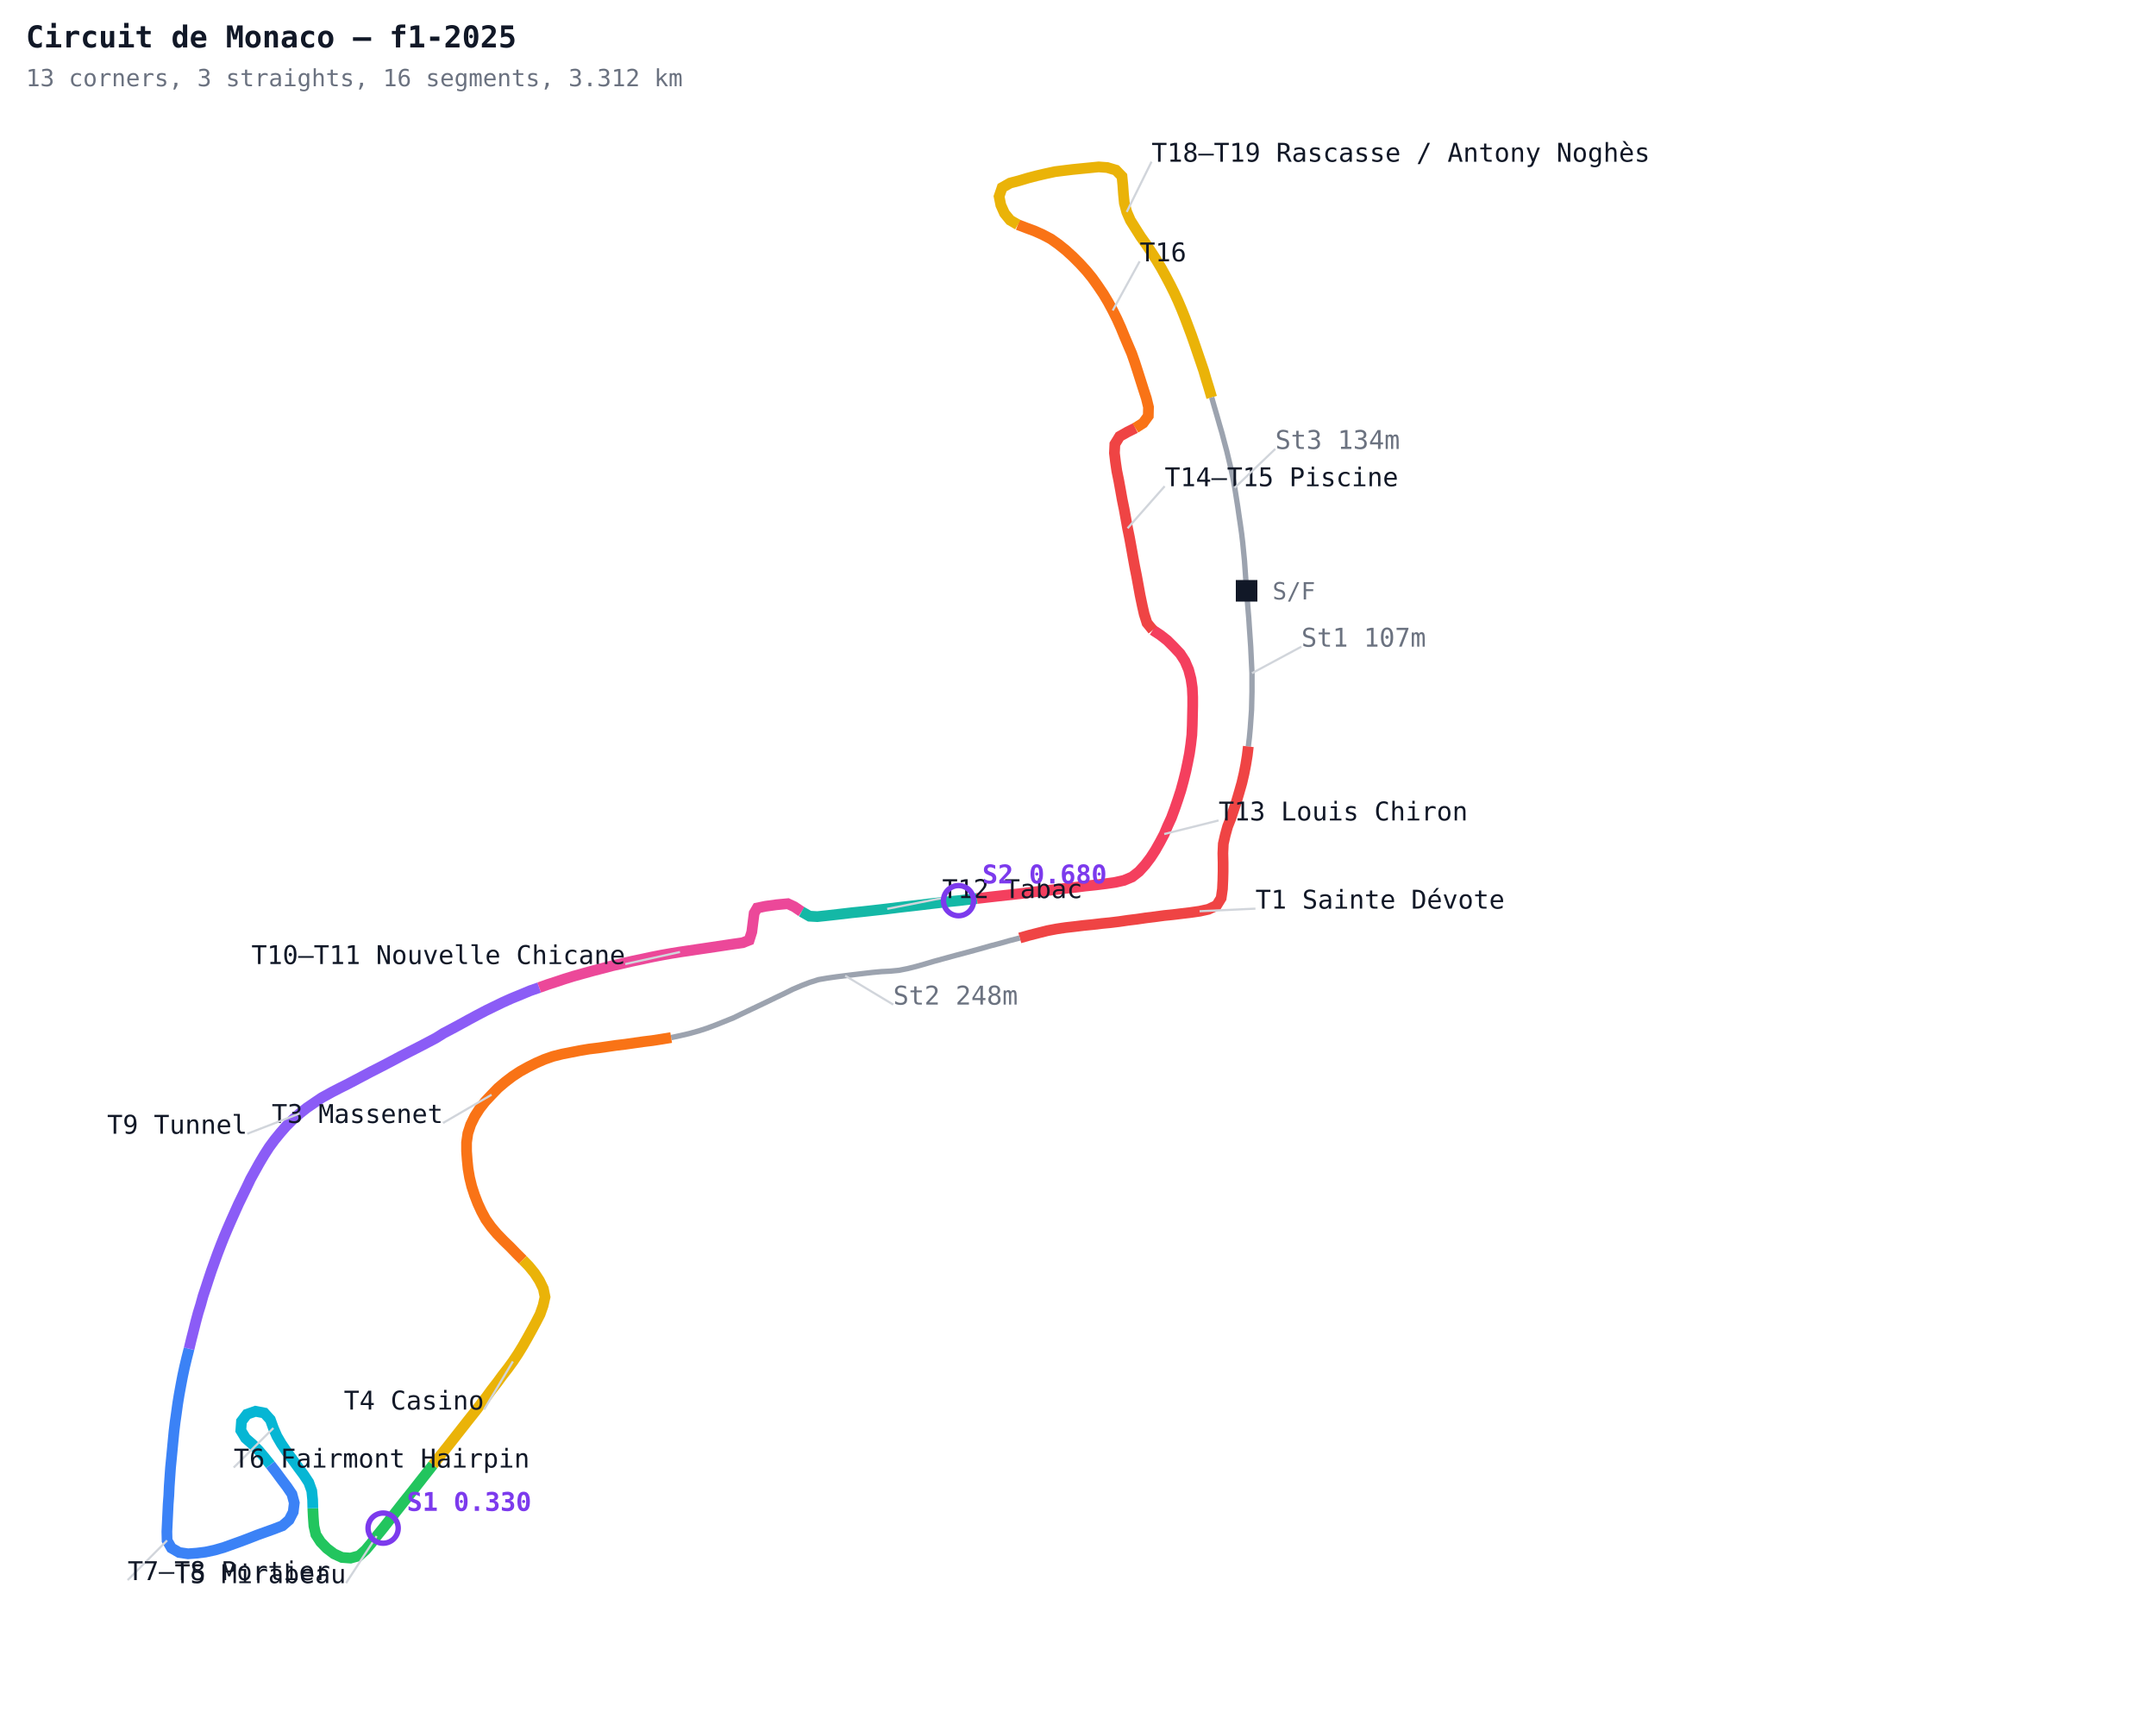
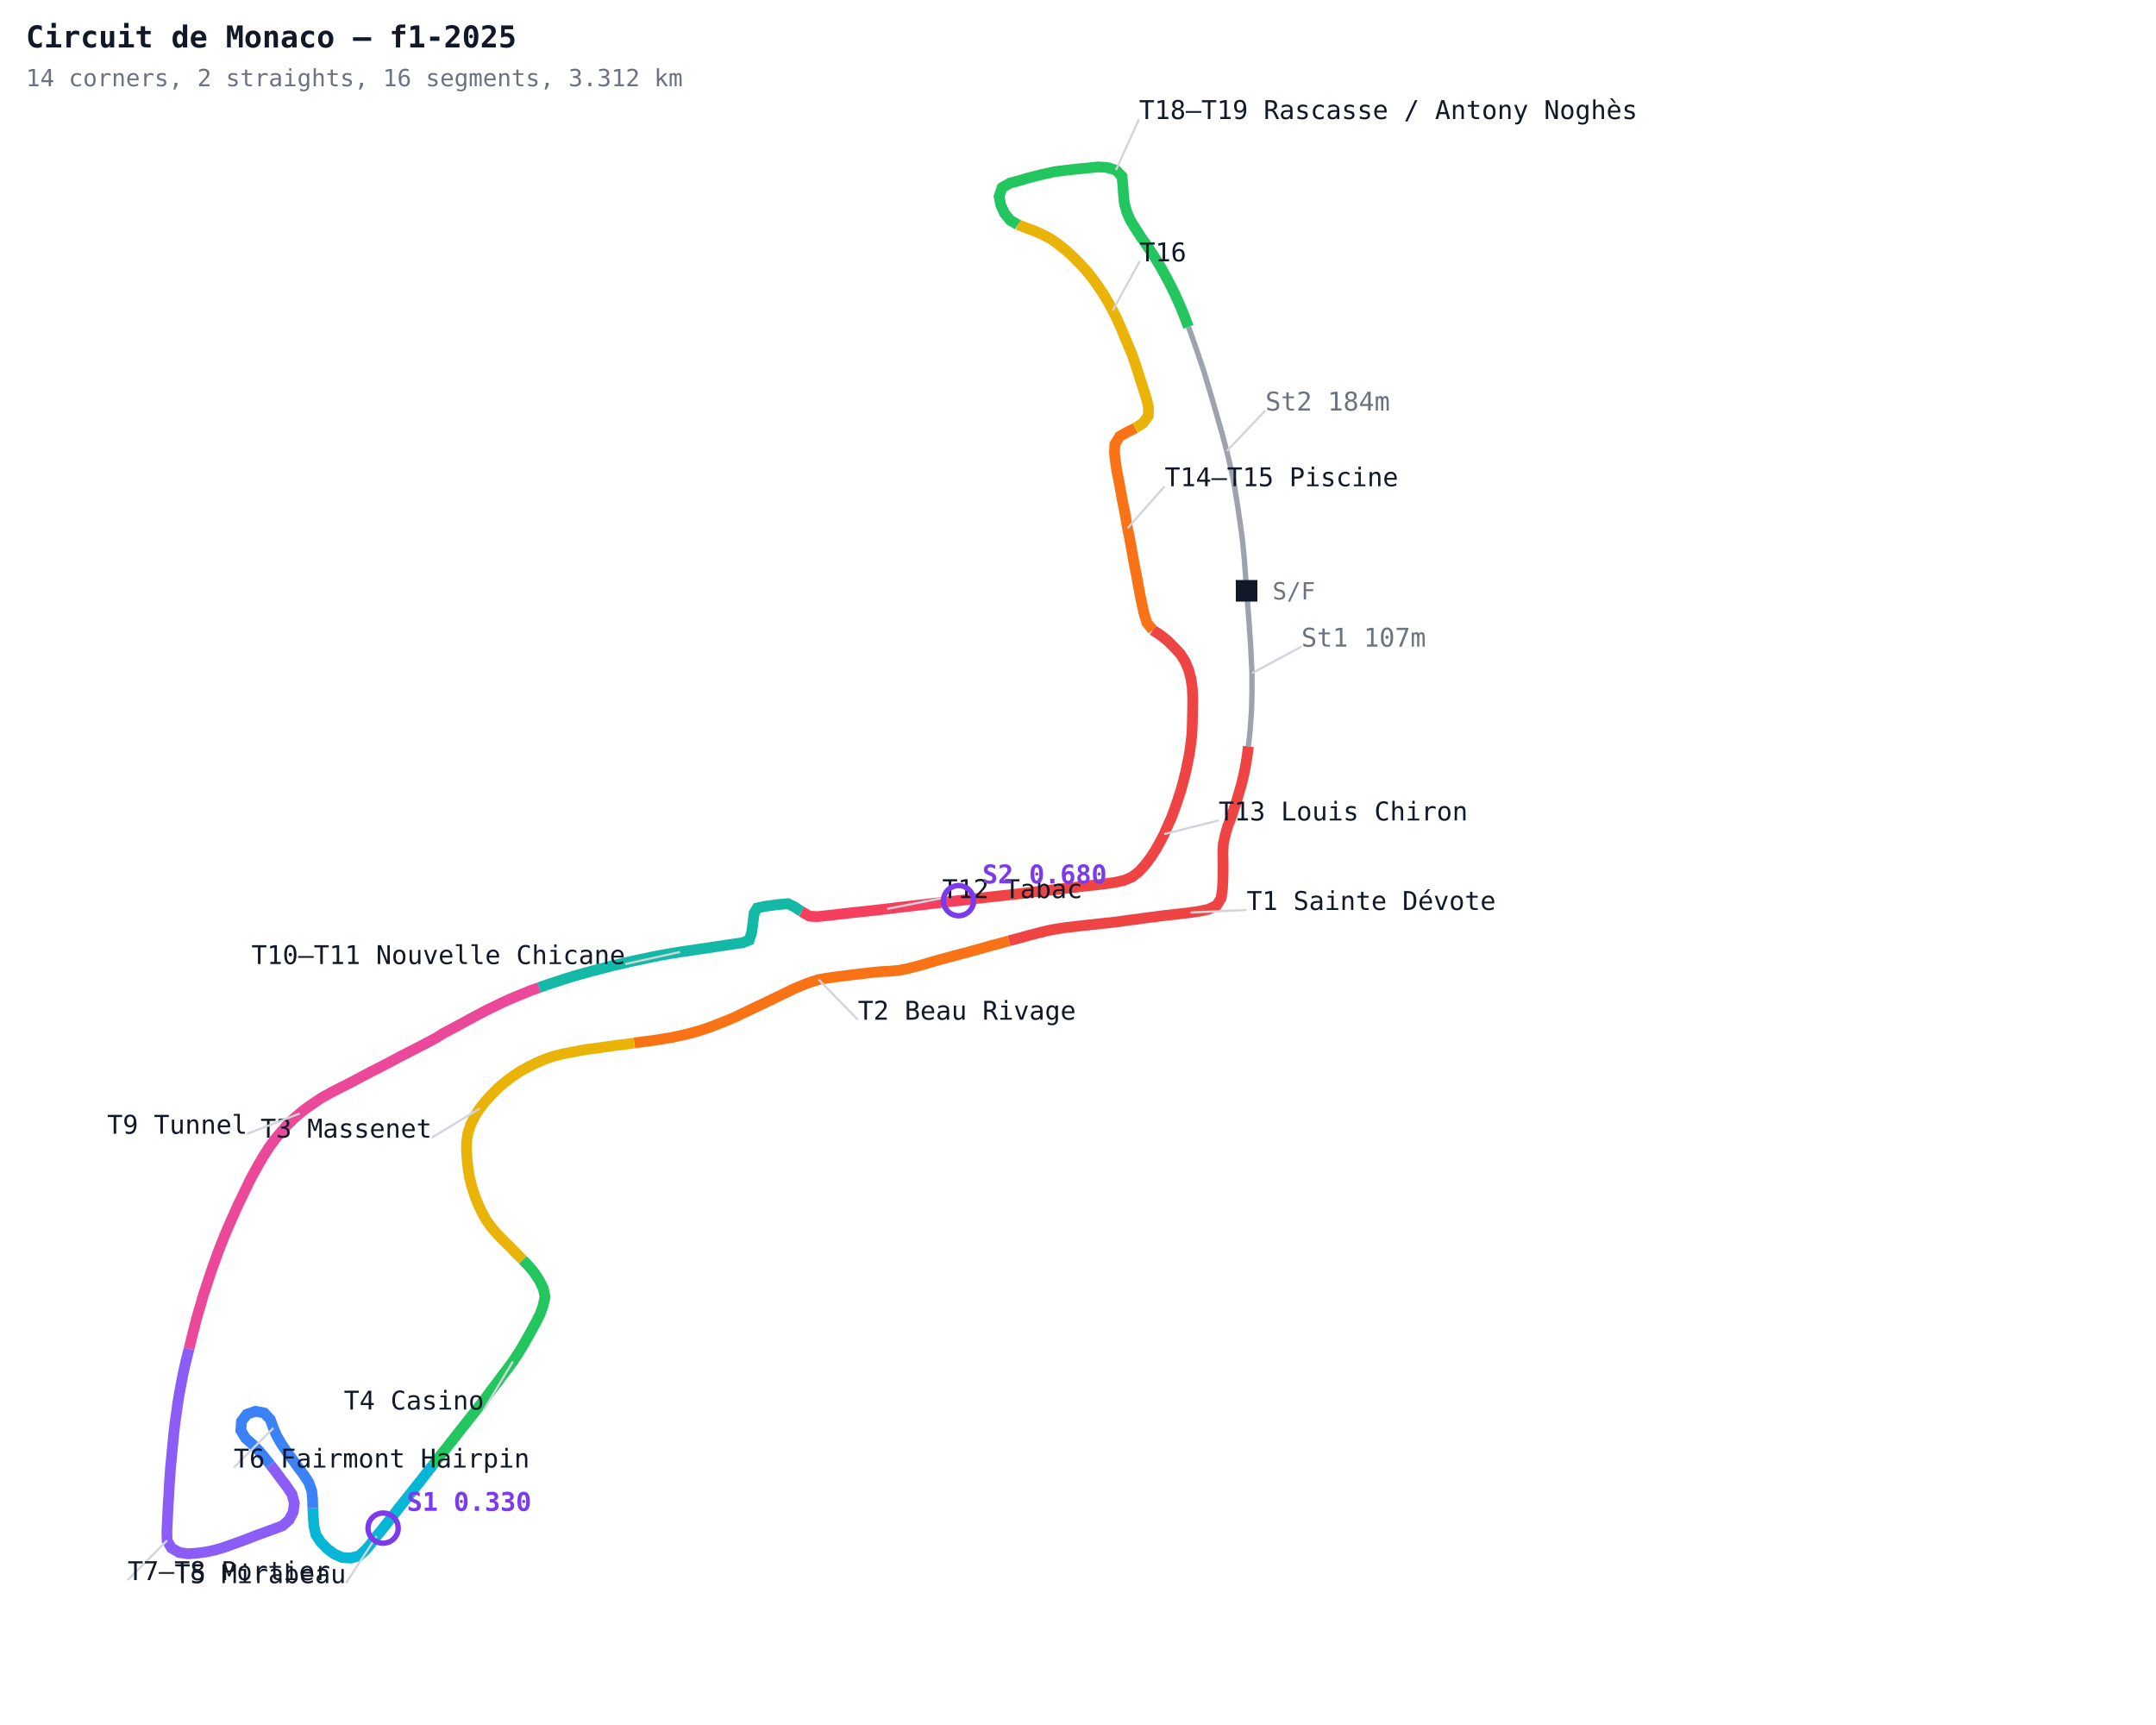
<svg xmlns="http://www.w3.org/2000/svg" width="1000" height="800" viewBox="0 0 1000 800">
  <defs>
    <style>
      .name { font-family: monospace; font-size: 12px; }
      .sector { font-family: monospace; font-size: 12px; fill: #7c3aed; font-weight: bold; }
      .title { font-family: monospace; font-size: 14px; fill: #111827; font-weight: bold; }
      .sub { font-family: monospace; font-size: 11px; fill: #6b7280; }
    </style>
  </defs>
  <rect width="1000" height="800" fill="#ffffff" />
  <polyline fill="none" stroke="#9ca3af" stroke-width="2.5" points="578.2,274.0 578.5,277.9 578.8,281.9 579.2,286.6 579.5,291.2 579.8,295.5 580.1,299.8 580.3,304.0 580.5,308.1 580.7,312.2 580.7,316.5 580.7,320.8 580.6,325.0 580.5,329.2 580.2,333.5 579.9,337.7 579.5,342.0 579.0,346.2" />
-   <polyline fill="none" stroke="#ef4444" stroke-width="5" points="579.0,346.2 578.5,350.4 577.8,354.7 577.0,358.8 576.0,363.1 574.8,367.3 573.6,371.4 572.2,375.6 570.9,379.5 569.4,383.3 568.3,387.3 567.4,391.3 567.2,395.7 567.3,400.0 567.3,404.1 567.2,408.1 567.0,412.3 566.4,416.5 564.3,419.9 560.5,421.7 556.4,422.6 552.2,423.2 548.0,423.7 543.9,424.2 539.9,424.6 535.5,425.2 531.4,425.7 527.3,426.3 523.2,426.8 519.1,427.4 515.0,427.9 510.9,428.3 506.7,428.8 502.6,429.2 498.5,429.7 494.1,430.2 490.1,430.8 485.9,431.6 481.5,432.7 477.2,433.8 473.0,435.0" />
-   <polyline fill="none" stroke="#9ca3af" stroke-width="2.5" points="473.0,435.0 468.0,436.3 463.8,437.5 459.2,438.7 454.3,440.1 449.2,441.5 443.9,442.9 438.4,444.4 432.9,445.9 428.9,447.1 425.0,448.2 421.0,449.2 417.0,450.0 412.8,450.4 408.8,450.6 404.5,451.0 400.2,451.5 396.0,452.0 392.0,452.5 388.0,453.0 383.8,453.6 379.7,454.3 375.6,455.6 371.7,457.1 367.7,458.8 363.7,460.8 359.9,462.6 356.0,464.5 351.8,466.5 347.8,468.4 344.0,470.2 340.3,472.0 336.1,473.7 332.1,475.3 328.1,476.8 324.1,478.1 319.8,479.3 315.5,480.3 311.3,481.2" />
-   <polyline fill="none" stroke="#f97316" stroke-width="5" points="311.3,481.2 307.0,481.9 302.5,482.6 298.4,483.1 294.2,483.7 290.0,484.3 285.8,484.8 281.7,485.4 277.5,486.0 273.3,486.5 269.1,487.2 265.0,488.0 260.9,488.8 256.5,489.9 252.5,491.3 248.6,493.0 245.0,494.8 241.2,496.9 237.7,499.2 234.3,501.8 231.0,504.6 228.0,507.7 225.0,510.9 222.5,514.1 220.2,517.7 218.3,521.6 217.0,525.6 216.4,529.8 216.4,533.9 216.7,538.0 217.1,542.0 217.8,546.1 218.8,550.2 220.1,554.2 221.6,558.1 223.3,561.8 225.3,565.5 227.8,569.0 230.5,572.2 233.6,575.4 236.6,578.3 239.5,581.3 242.5,584.3" />
-   <polyline fill="none" stroke="#eab308" stroke-width="5" points="242.5,584.3 245.3,587.2 248.0,590.5 250.2,593.9 252.0,597.6 252.8,601.5 251.9,605.5 250.5,609.5 248.6,613.2 246.6,616.9 244.5,620.7 242.5,624.2 240.3,627.8 237.9,631.4 235.5,634.7 233.0,637.9 230.6,641.2 228.1,644.4 225.7,647.7 223.2,650.9 220.8,654.1 217.3,658.5 214.0,662.7 210.7,666.9 207.4,671.1 204.1,675.2 200.8,679.4" />
-   <polyline fill="none" stroke="#22c55e" stroke-width="5" points="200.8,679.4 197.5,683.6 194.2,687.8 190.9,692.0 187.6,696.1 184.3,700.3 181.0,704.5 177.7,708.7 174.7,712.4 172.2,715.7 169.6,718.8 166.6,721.5 162.6,722.6 158.6,722.3 154.9,720.6 151.6,718.1 148.7,715.1 146.5,711.7 145.6,707.7 145.3,703.5 145.1,699.5" />
-   <polyline fill="none" stroke="#06b6d4" stroke-width="5" points="145.1,699.5 145.0,695.5 144.6,691.4 143.2,687.5 140.9,684.0 138.3,680.5 135.7,676.9 133.0,673.3 130.5,669.6 128.4,666.0 126.8,662.3 125.4,658.4 122.6,655.3 118.5,654.5 114.5,655.9 112.0,659.2 111.7,663.4 113.9,667.0 117.1,669.8 120.0,672.7 122.7,675.9 125.4,679.3" />
-   <polyline fill="none" stroke="#3b82f6" stroke-width="5" points="125.4,679.3 128.1,682.8 130.6,686.2 133.1,689.5 135.4,692.9 136.5,697.0 136.0,701.2 134.1,704.9 131.0,707.6 127.1,709.1 123.2,710.5 119.3,711.9 115.5,713.4 111.5,714.9 107.6,716.3 103.7,717.7 99.5,718.9 95.3,719.8 91.3,720.3 87.2,720.6 83.1,720.0 79.5,717.9 77.5,714.4 77.4,710.3 77.6,706.1 77.8,701.9 78.0,697.6 78.3,693.6 78.5,689.2 78.8,684.9 79.1,680.6 79.5,676.5 79.9,672.3 80.3,668.1 80.7,663.9 81.2,659.7 81.8,655.5 82.4,651.1 83.1,646.8 83.9,642.4 84.7,638.2 85.6,634.0 86.6,629.8 87.7,625.5" />
-   <polyline fill="none" stroke="#8b5cf6" stroke-width="5" points="87.7,625.5 88.7,621.3 89.8,617.0 90.8,613.0 91.9,608.9 93.1,605.0 94.2,601.0 95.5,597.1 96.8,593.1 98.1,589.2 99.5,585.3 100.9,581.4 102.4,577.5 103.9,573.7 105.5,569.9 107.2,566.0 108.9,562.2 110.6,558.4 112.5,554.5 114.4,550.6 116.2,546.8 118.3,543.0 120.3,539.4 122.5,535.7 124.8,532.1 127.3,528.7 130.0,525.4 132.7,522.3 135.7,519.3 139.0,516.4 142.3,513.8 145.8,511.4 149.2,509.1 154.3,506.3 158.0,504.4 161.6,502.6 166.9,499.8 172.0,497.1 176.9,494.6 181.5,492.2 185.8,489.9 189.7,487.9 194.2,485.6 198.6,483.3 202.2,481.4 205.7,479.2 209.5,477.2 213.4,475.1 217.4,472.9 221.3,470.8 225.5,468.6 229.2,466.8 233.1,464.9 237.1,463.1 241.5,461.3 245.8,459.5 250.1,458.0" />
-   <polyline fill="none" stroke="#ec4899" stroke-width="5" points="250.1,458.0 254.0,456.6 258.0,455.3 261.9,454.0 266.1,452.7 270.4,451.5 275.1,450.2 279.8,449.0 283.9,447.9 288.4,446.9 293.1,445.8 297.4,444.9 302.0,443.9 306.6,443.0 311.1,442.2 315.4,441.5 319.5,440.9 323.5,440.3 327.6,439.7 331.6,439.1 335.6,438.5 339.6,437.9 344.5,437.2 347.5,436.0 348.7,432.2 349.2,428.2 349.8,423.5 351.2,421.1 355.0,420.3 360.1,419.6 365.4,419.1 368.4,420.5 371.8,422.8" />
-   <polyline fill="none" stroke="#14b8a6" stroke-width="5" points="371.8,422.8 375.5,424.9 379.1,425.1 383.8,424.6 389.1,424.0 395.1,423.3 400.0,422.8 405.4,422.2 411.5,421.5 418.0,420.7 425.1,419.9 432.6,419.0 440.5,418.1 444.6,417.7 448.8,417.2 453.1,416.7" />
-   <polyline fill="none" stroke="#f43f5e" stroke-width="5" points="453.1,416.7 457.4,416.2 461.8,415.7 466.3,415.2 470.8,414.7 475.3,414.2 480.0,413.6 484.6,413.1 489.3,412.6 494.0,412.0 498.8,411.5 503.5,410.9 508.3,410.4 513.1,409.8 517.3,409.2 521.3,408.3 525.1,406.7 528.3,404.2 531.2,401.0 533.7,397.7 535.9,394.3 538.1,390.4 540.0,386.8 541.6,383.0 543.3,379.3 544.9,375.0 546.3,370.9 547.7,366.6 548.9,362.2 550.0,357.8 550.9,353.5 551.7,349.4 552.3,345.2 552.8,340.9 553.0,336.4 553.1,331.9 553.2,327.4 553.2,323.2 553.0,318.9 552.4,314.8 551.3,310.6 549.6,306.6 547.4,303.2 544.5,300.1 541.4,297.0 538.2,294.5 534.7,292.2" />
-   <polyline fill="none" stroke="#ef4444" stroke-width="5" points="534.7,292.2 532.0,288.9 530.7,284.8 529.8,280.8 528.8,276.0 528.0,271.6 527.2,267.2 526.3,262.7 525.5,258.3 524.7,253.8 523.9,249.4 523.0,245.0 522.2,240.5 521.4,236.1 520.5,231.7 519.7,227.2 518.9,222.8 518.0,218.4 517.4,214.3 516.9,210.1 517.1,206.0 519.3,202.4 523.0,200.3 526.6,198.5" />
-   <polyline fill="none" stroke="#f97316" stroke-width="5" points="526.6,198.5 530.2,196.2 532.6,192.9 532.7,188.8 531.7,184.7 530.4,180.7 529.0,176.3 527.6,171.9 526.3,167.9 524.9,163.9 523.1,159.7 521.5,155.9 519.9,152.0 518.1,148.0 516.1,144.0 514.0,140.1 511.8,136.4 509.1,132.4 506.6,128.9 504.0,125.7 500.8,122.2 497.7,119.1 494.3,116.0 490.8,113.2 487.4,110.8 483.6,108.8 479.8,107.1 476.0,105.7 472.1,104.2" />
-   <polyline fill="none" stroke="#eab308" stroke-width="5" points="472.1,104.2 468.5,102.1 465.9,98.9 464.2,95.1 463.4,91.1 464.8,87.0 468.5,84.9 472.7,83.8 476.7,82.6 480.9,81.5 485.2,80.5 489.4,79.6 493.4,79.1 497.5,78.6 501.5,78.2 505.6,77.8 509.6,77.4 513.6,77.7 517.6,78.9 520.4,81.8 520.8,85.9 521.1,90.1 521.5,94.2 522.6,98.3 524.3,102.2 526.5,105.7 529.1,109.8 531.6,113.3 534.2,117.2 536.5,120.8 538.6,124.3 540.8,128.3 542.7,131.9 544.6,135.7 546.4,139.6 548.1,143.6 549.7,147.6 551.2,151.6 552.7,155.6 554.1,159.6 555.5,163.7 556.9,167.8 558.3,171.9 559.5,176.0 560.8,180.2 562.0,184.3" />
-   <polyline fill="none" stroke="#9ca3af" stroke-width="2.5" points="562.0,184.3 563.2,188.5 564.4,192.6 565.6,196.8 566.8,200.9 567.9,205.1 569.0,209.2 570.0,213.4 571.0,217.6 571.9,221.8 572.7,226.2 573.4,230.6 574.1,235.0 574.7,239.2 575.3,243.2 575.9,247.5 576.4,251.7 576.8,255.8 577.2,259.9 577.6,265.5 577.9,269.7" />
+   <polyline fill="none" stroke="#ef4444" stroke-width="5" points="579.0,346.2 578.5,350.4 577.8,354.7 577.0,358.8 576.0,363.1 574.8,367.3 573.6,371.4 572.2,375.6 570.9,379.5 569.4,383.3 568.3,387.3 567.4,391.3 567.2,395.7 567.3,400.0 567.3,404.1 567.2,408.1 567.0,412.3 566.4,416.5 564.3,419.9 560.5,421.7 556.4,422.6 552.2,423.2 548.0,423.7 543.9,424.2 539.9,424.6 535.5,425.2 531.4,425.7 527.3,426.3 523.2,426.8 519.1,427.4 515.0,427.9 510.9,428.3 506.7,428.8 502.6,429.2 498.5,429.7 494.1,430.2 490.1,430.8 485.9,431.6 481.5,432.7 477.2,433.8 473.0,435.0 468.0,436.3" />
+   <polyline fill="none" stroke="#f97316" stroke-width="5" points="468.0,436.3 463.8,437.5 459.2,438.7 454.3,440.1 449.2,441.5 443.9,442.9 438.4,444.4 432.9,445.9 428.9,447.1 425.0,448.2 421.0,449.2 417.0,450.0 412.8,450.4 408.8,450.6 404.5,451.0 400.2,451.5 396.0,452.0 392.0,452.5 388.0,453.0 383.8,453.6 379.7,454.3 375.6,455.6 371.7,457.1 367.7,458.8 363.7,460.8 359.9,462.6 356.0,464.5 351.8,466.5 347.8,468.4 344.0,470.2 340.3,472.0 336.1,473.7 332.1,475.3 328.1,476.8 324.1,478.1 319.8,479.3 315.5,480.3 311.3,481.2 307.0,481.9 302.5,482.6 298.4,483.1 294.2,483.7" />
+   <polyline fill="none" stroke="#eab308" stroke-width="5" points="294.2,483.7 290.0,484.3 285.8,484.8 281.7,485.4 277.5,486.0 273.3,486.5 269.1,487.2 265.0,488.0 260.9,488.8 256.5,489.9 252.5,491.3 248.6,493.0 245.0,494.8 241.2,496.9 237.7,499.2 234.3,501.8 231.0,504.6 228.0,507.7 225.0,510.9 222.5,514.1 220.2,517.7 218.3,521.6 217.0,525.6 216.4,529.8 216.4,533.9 216.7,538.0 217.1,542.0 217.8,546.1 218.8,550.2 220.1,554.2 221.6,558.1 223.3,561.8 225.3,565.5 227.8,569.0 230.5,572.2 233.6,575.4 236.6,578.3 239.5,581.3 242.5,584.3" />
+   <polyline fill="none" stroke="#22c55e" stroke-width="5" points="242.5,584.3 245.3,587.2 248.0,590.5 250.2,593.9 252.0,597.6 252.8,601.5 251.9,605.5 250.5,609.5 248.6,613.2 246.6,616.9 244.5,620.7 242.5,624.2 240.3,627.8 237.9,631.4 235.5,634.7 233.0,637.9 230.6,641.2 228.1,644.4 225.7,647.7 223.2,650.9 220.8,654.1 217.3,658.5 214.0,662.7 210.7,666.9 207.4,671.1 204.1,675.2 200.8,679.4" />
+   <polyline fill="none" stroke="#06b6d4" stroke-width="5" points="200.8,679.4 197.5,683.6 194.2,687.8 190.9,692.0 187.6,696.1 184.3,700.3 181.0,704.5 177.7,708.7 174.7,712.4 172.2,715.7 169.6,718.8 166.6,721.5 162.6,722.6 158.6,722.3 154.9,720.6 151.6,718.1 148.7,715.1 146.5,711.7 145.6,707.7 145.3,703.5 145.1,699.5" />
+   <polyline fill="none" stroke="#3b82f6" stroke-width="5" points="145.1,699.5 145.0,695.5 144.6,691.4 143.2,687.5 140.9,684.0 138.3,680.5 135.7,676.9 133.0,673.3 130.5,669.6 128.4,666.0 126.8,662.3 125.4,658.4 122.6,655.3 118.5,654.5 114.5,655.9 112.0,659.2 111.7,663.4 113.9,667.0 117.1,669.8 120.0,672.7 122.7,675.9 125.4,679.3" />
+   <polyline fill="none" stroke="#8b5cf6" stroke-width="5" points="125.4,679.3 128.1,682.8 130.6,686.2 133.1,689.5 135.4,692.9 136.5,697.0 136.0,701.2 134.1,704.9 131.0,707.6 127.1,709.1 123.2,710.5 119.3,711.9 115.5,713.4 111.5,714.9 107.6,716.3 103.7,717.7 99.5,718.9 95.3,719.8 91.3,720.3 87.2,720.6 83.1,720.0 79.5,717.9 77.5,714.4 77.4,710.3 77.6,706.1 77.8,701.9 78.0,697.6 78.3,693.6 78.5,689.2 78.8,684.9 79.1,680.6 79.5,676.5 79.9,672.3 80.3,668.1 80.7,663.9 81.2,659.7 81.8,655.5 82.4,651.1 83.1,646.8 83.9,642.4 84.7,638.2 85.6,634.0 86.6,629.8 87.7,625.5" />
+   <polyline fill="none" stroke="#ec4899" stroke-width="5" points="87.7,625.5 88.7,621.3 89.8,617.0 90.8,613.0 91.9,608.9 93.1,605.0 94.2,601.0 95.5,597.1 96.8,593.1 98.1,589.2 99.5,585.3 100.9,581.4 102.4,577.5 103.9,573.7 105.5,569.9 107.2,566.0 108.9,562.2 110.6,558.4 112.5,554.5 114.4,550.6 116.2,546.8 118.3,543.0 120.3,539.4 122.5,535.7 124.8,532.1 127.3,528.7 130.0,525.4 132.7,522.3 135.7,519.3 139.0,516.4 142.3,513.8 145.8,511.4 149.2,509.1 154.3,506.3 158.0,504.4 161.6,502.6 166.9,499.8 172.0,497.1 176.9,494.6 181.5,492.2 185.8,489.9 189.7,487.9 194.2,485.6 198.6,483.3 202.2,481.4 205.7,479.2 209.5,477.2 213.4,475.1 217.4,472.9 221.3,470.8 225.5,468.6 229.2,466.8 233.1,464.9 237.1,463.1 241.5,461.3 245.8,459.5 250.1,458.0" />
+   <polyline fill="none" stroke="#14b8a6" stroke-width="5" points="250.1,458.0 254.0,456.6 258.0,455.3 261.9,454.0 266.1,452.7 270.4,451.5 275.1,450.2 279.8,449.0 283.9,447.9 288.4,446.9 293.1,445.8 297.4,444.9 302.0,443.9 306.6,443.0 311.1,442.2 315.4,441.5 319.5,440.9 323.5,440.3 327.6,439.7 331.6,439.1 335.6,438.5 339.6,437.9 344.5,437.2 347.5,436.0 348.7,432.2 349.2,428.2 349.8,423.5 351.2,421.1 355.0,420.3 360.1,419.6 365.4,419.1 368.4,420.5 371.8,422.8" />
+   <polyline fill="none" stroke="#f43f5e" stroke-width="5" points="371.8,422.8 375.5,424.9 379.1,425.1 383.8,424.6 389.1,424.0 395.1,423.3 400.0,422.8 405.4,422.2 411.5,421.5 418.0,420.7 425.1,419.9 432.6,419.0 440.5,418.1 444.6,417.7 448.8,417.2 453.1,416.7" />
+   <polyline fill="none" stroke="#ef4444" stroke-width="5" points="453.1,416.7 457.4,416.2 461.8,415.7 466.3,415.2 470.8,414.7 475.3,414.2 480.0,413.6 484.6,413.1 489.3,412.6 494.0,412.0 498.8,411.5 503.5,410.9 508.3,410.4 513.1,409.8 517.3,409.2 521.3,408.3 525.1,406.7 528.3,404.2 531.2,401.0 533.7,397.7 535.9,394.3 538.1,390.4 540.0,386.8 541.6,383.0 543.3,379.3 544.9,375.0 546.3,370.9 547.7,366.6 548.9,362.2 550.0,357.8 550.9,353.5 551.7,349.4 552.3,345.2 552.8,340.9 553.0,336.4 553.1,331.9 553.2,327.4 553.2,323.2 553.0,318.9 552.4,314.8 551.3,310.6 549.6,306.6 547.4,303.2 544.5,300.1 541.4,297.0 538.2,294.5 534.7,292.2" />
+   <polyline fill="none" stroke="#f97316" stroke-width="5" points="534.7,292.2 532.0,288.9 530.7,284.8 529.8,280.8 528.8,276.0 528.0,271.6 527.2,267.2 526.3,262.7 525.5,258.3 524.7,253.8 523.9,249.4 523.0,245.0 522.2,240.5 521.4,236.1 520.5,231.7 519.7,227.2 518.9,222.8 518.0,218.4 517.4,214.3 516.9,210.1 517.1,206.0 519.3,202.4 523.0,200.3 526.6,198.5" />
+   <polyline fill="none" stroke="#eab308" stroke-width="5" points="526.6,198.5 530.2,196.2 532.6,192.9 532.7,188.8 531.7,184.7 530.4,180.7 529.0,176.3 527.6,171.9 526.3,167.9 524.9,163.9 523.1,159.7 521.5,155.9 519.9,152.0 518.1,148.0 516.1,144.0 514.0,140.1 511.8,136.4 509.1,132.4 506.6,128.9 504.0,125.7 500.8,122.2 497.7,119.1 494.3,116.0 490.8,113.2 487.4,110.8 483.6,108.8 479.8,107.1 476.0,105.7 472.1,104.2" />
+   <polyline fill="none" stroke="#22c55e" stroke-width="5" points="472.1,104.2 468.5,102.1 465.9,98.9 464.2,95.1 463.4,91.1 464.8,87.0 468.5,84.9 472.7,83.8 476.7,82.6 480.9,81.5 485.2,80.5 489.4,79.6 493.4,79.1 497.5,78.6 501.5,78.2 505.6,77.8 509.6,77.4 513.6,77.7 517.6,78.9 520.4,81.8 520.8,85.9 521.1,90.1 521.5,94.2 522.6,98.3 524.3,102.2 526.5,105.7 529.1,109.8 531.6,113.3 534.2,117.2 536.5,120.8 538.6,124.3 540.8,128.3 542.7,131.9 544.6,135.7 546.4,139.6 548.1,143.6 549.7,147.6 551.2,151.6" />
+   <polyline fill="none" stroke="#9ca3af" stroke-width="2.5" points="551.2,151.6 552.7,155.6 554.1,159.6 555.5,163.7 556.9,167.8 558.3,171.9 559.5,176.0 560.8,180.2 562.0,184.3 563.2,188.5 564.4,192.6 565.6,196.8 566.8,200.9 567.9,205.1 569.0,209.2 570.0,213.4 571.0,217.6 571.9,221.8 572.7,226.2 573.4,230.6 574.1,235.0 574.7,239.2 575.3,243.2 575.9,247.5 576.4,251.7 576.8,255.8 577.2,259.9 577.6,265.5 577.9,269.7" />
  <line x1="580.7" y1="312.2" x2="603.6" y2="299.9" stroke="#d1d5db" stroke-width="1" />
  <text x="603.6" y="299.9" text-anchor="start" class="name" fill="#6b7280">St1 107m</text>
-   <line x1="556.4" y1="422.6" x2="582.3" y2="421.4" stroke="#d1d5db" stroke-width="1" />
-   <text x="582.3" y="421.4" text-anchor="start" class="name" fill="#111827">T1 Sainte Dévote</text>
-   <line x1="392.0" y1="452.5" x2="414.3" y2="465.9" stroke="#d1d5db" stroke-width="1" />
-   <text x="414.3" y="465.9" text-anchor="start" class="name" fill="#6b7280">St2 248m</text>
-   <line x1="228.0" y1="507.7" x2="205.5" y2="520.8" stroke="#d1d5db" stroke-width="1" />
-   <text x="205.5" y="520.8" text-anchor="end" class="name" fill="#111827">T3 Massenet</text>
+   <line x1="552.2" y1="423.2" x2="578.2" y2="422.0" stroke="#d1d5db" stroke-width="1" />
+   <text x="578.2" y="422.0" text-anchor="start" class="name" fill="#111827">T1 Sainte Dévote</text>
+   <line x1="379.7" y1="454.3" x2="397.9" y2="472.9" stroke="#d1d5db" stroke-width="1" />
+   <text x="397.9" y="472.9" text-anchor="start" class="name" fill="#111827">T2 Beau Rivage</text>
+   <line x1="222.5" y1="514.1" x2="200.3" y2="527.6" stroke="#d1d5db" stroke-width="1" />
+   <text x="200.3" y="527.6" text-anchor="end" class="name" fill="#111827">T3 Massenet</text>
  <line x1="237.9" y1="631.4" x2="224.5" y2="653.7" stroke="#d1d5db" stroke-width="1" />
  <text x="224.5" y="653.7" text-anchor="end" class="name" fill="#111827">T4 Casino</text>
  <line x1="174.7" y1="712.4" x2="160.5" y2="734.2" stroke="#d1d5db" stroke-width="1" />
  <text x="160.5" y="734.2" text-anchor="end" class="name" fill="#111827">T5 Mirabeau</text>
  <line x1="126.8" y1="662.3" x2="108.4" y2="680.6" stroke="#d1d5db" stroke-width="1" />
  <text x="108.4" y="680.6" text-anchor="start" class="name" fill="#111827">T6 Fairmont Hairpin</text>
  <line x1="77.5" y1="714.4" x2="59.2" y2="732.8" stroke="#d1d5db" stroke-width="1" />
  <text x="59.2" y="732.8" text-anchor="start" class="name" fill="#111827">T7–T8 Portier</text>
  <line x1="139.0" y1="516.4" x2="114.7" y2="525.8" stroke="#d1d5db" stroke-width="1" />
  <text x="114.7" y="525.8" text-anchor="end" class="name" fill="#111827">T9 Tunnel</text>
  <line x1="315.4" y1="441.5" x2="290.0" y2="447.1" stroke="#d1d5db" stroke-width="1" />
  <text x="290.0" y="447.1" text-anchor="end" class="name" fill="#111827">T10–T11 Nouvelle Chicane</text>
  <line x1="411.5" y1="421.5" x2="437.0" y2="416.5" stroke="#d1d5db" stroke-width="1" />
  <text x="437.0" y="416.5" text-anchor="start" class="name" fill="#111827">T12 Tabac</text>
  <line x1="540.0" y1="386.8" x2="565.2" y2="380.5" stroke="#d1d5db" stroke-width="1" />
  <text x="565.2" y="380.5" text-anchor="start" class="name" fill="#111827">T13 Louis Chiron</text>
  <line x1="523.0" y1="245.0" x2="540.2" y2="225.5" stroke="#d1d5db" stroke-width="1" />
  <text x="540.2" y="225.5" text-anchor="start" class="name" fill="#111827">T14–T15 Piscine</text>
  <line x1="516.1" y1="144.0" x2="528.6" y2="121.2" stroke="#d1d5db" stroke-width="1" />
  <text x="528.6" y="121.2" text-anchor="start" class="name" fill="#111827">T16</text>
-   <line x1="522.6" y1="98.3" x2="534.1" y2="75.0" stroke="#d1d5db" stroke-width="1" />
-   <text x="534.1" y="75.0" text-anchor="start" class="name" fill="#111827">T18–T19 Rascasse / Antony Noghès</text>
-   <line x1="572.7" y1="226.2" x2="591.5" y2="208.2" stroke="#d1d5db" stroke-width="1" />
-   <text x="591.5" y="208.2" text-anchor="start" class="name" fill="#6b7280">St3 134m</text>
+   <line x1="517.6" y1="78.9" x2="528.3" y2="55.2" stroke="#d1d5db" stroke-width="1" />
+   <text x="528.3" y="55.2" text-anchor="start" class="name" fill="#111827">T18–T19 Rascasse / Antony Noghès</text>
+   <line x1="569.0" y1="209.2" x2="586.9" y2="190.4" stroke="#d1d5db" stroke-width="1" />
+   <text x="586.9" y="190.4" text-anchor="start" class="name" fill="#6b7280">St2 184m</text>
  <circle cx="177.7" cy="708.7" r="7" fill="none" stroke="#7c3aed" stroke-width="2.5" />
  <text x="188.7" y="700.7" class="sector">S1 0.330</text>
  <circle cx="444.6" cy="417.7" r="7" fill="none" stroke="#7c3aed" stroke-width="2.5" />
  <text x="455.6" y="409.7" class="sector">S2 0.680</text>
  <rect x="573.2" y="269.0" width="10" height="10" fill="#111827" />
  <text x="590.2" y="278.0" class="sub">S/F</text>
  <text class="title" x="12" y="22">Circuit de Monaco — f1-2025</text>
-   <text class="sub" x="12" y="40">13 corners, 3 straights, 16 segments, 3.312 km</text>
+   <text class="sub" x="12" y="40">14 corners, 2 straights, 16 segments, 3.312 km</text>
</svg>
